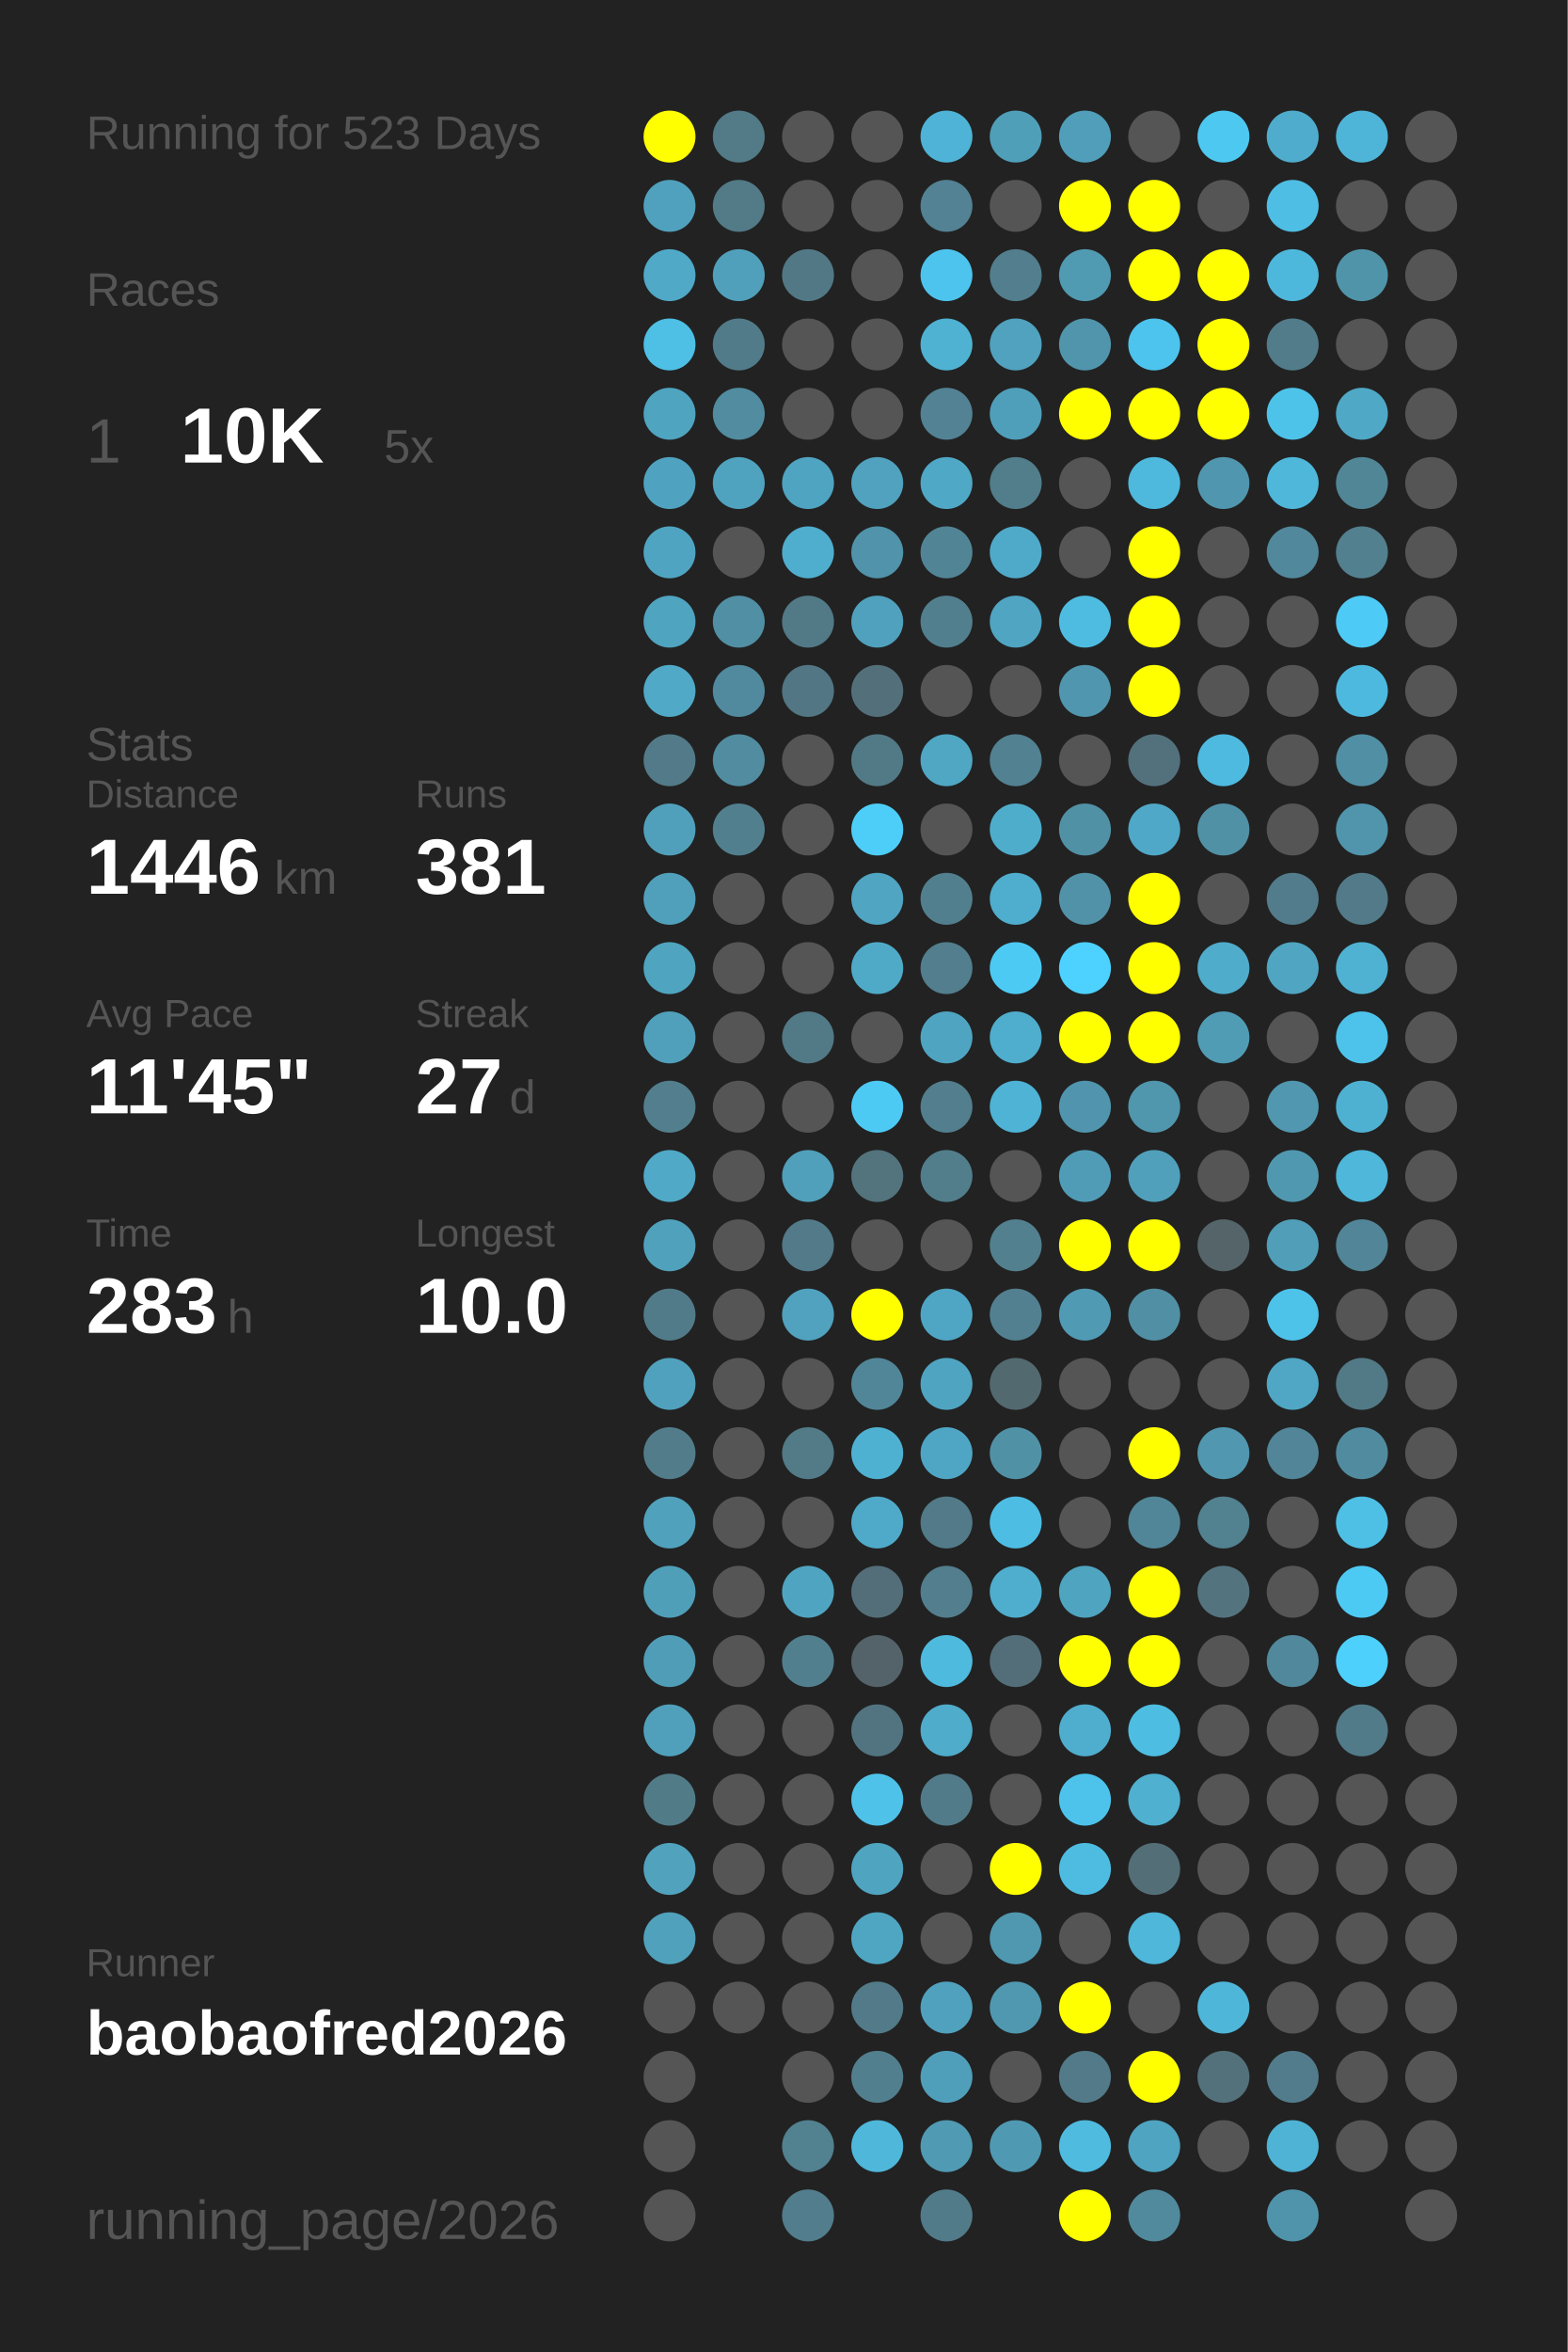
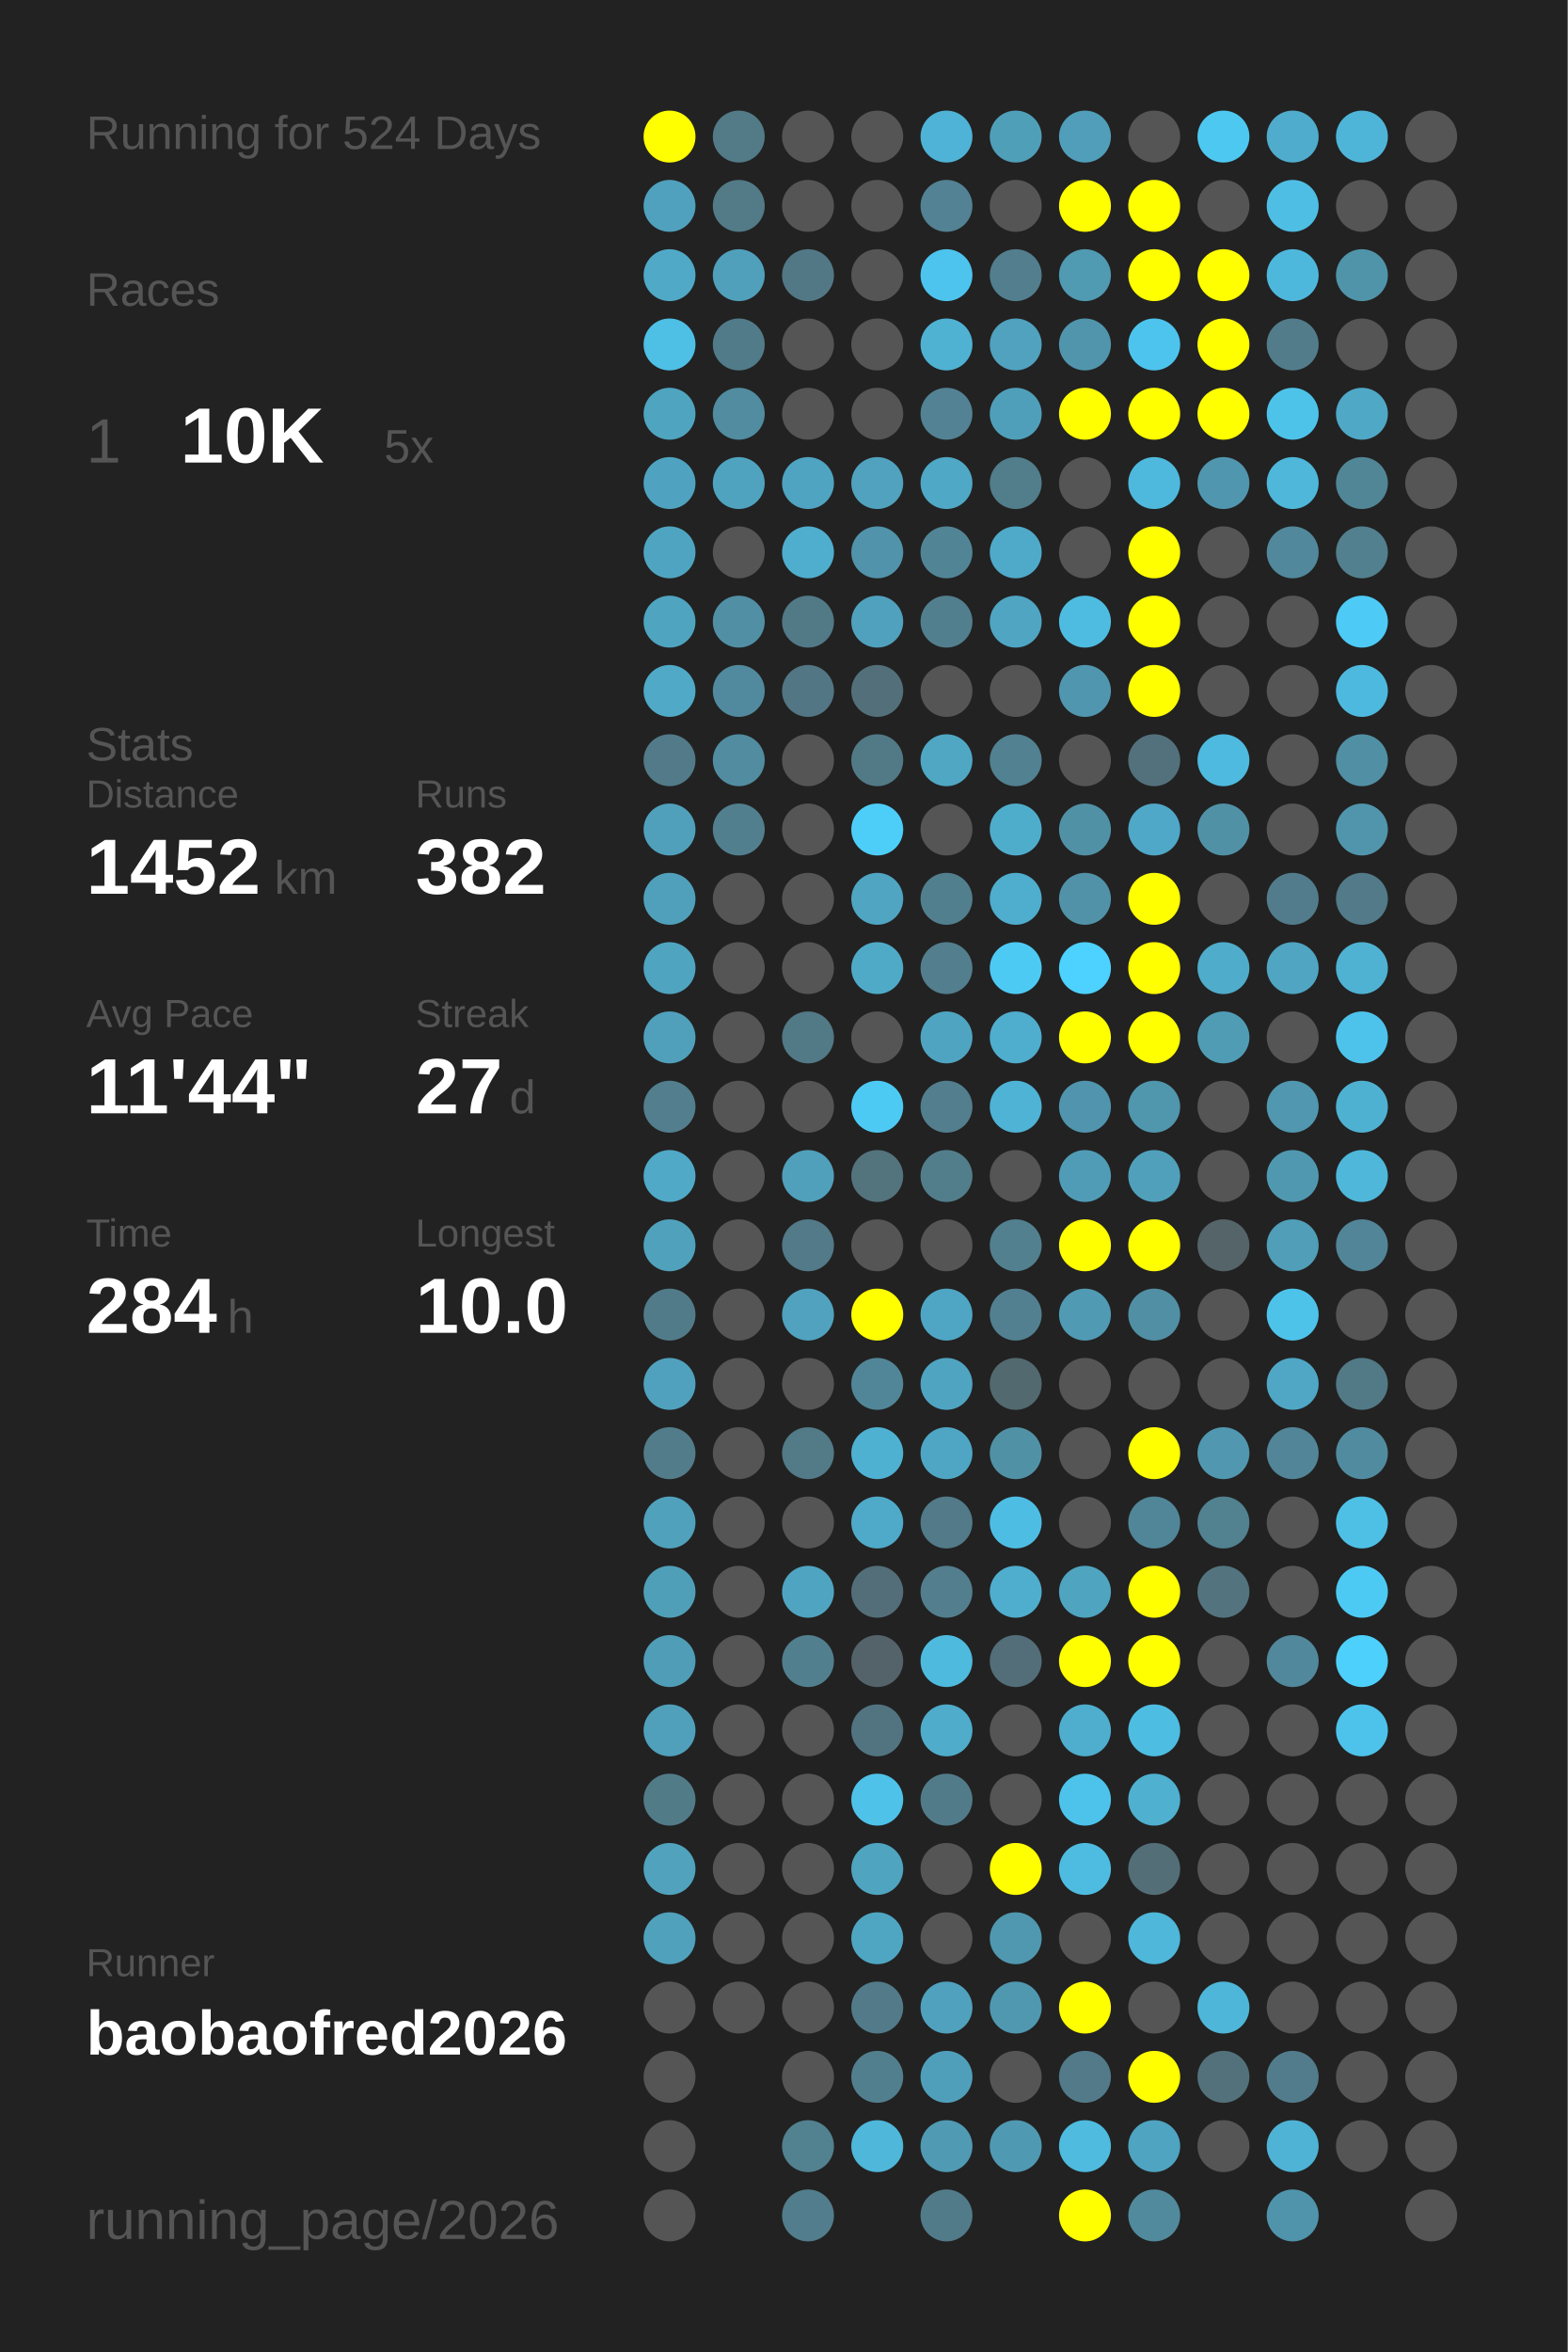
<svg xmlns="http://www.w3.org/2000/svg" baseProfile="full" height="300mm" version="1.1" viewBox="0,0,200,300" width="200mm">
  <defs />
  <rect fill="#222222" height="300" width="200" x="0" y="0" />
-   <text fill="#555555" style="font-size:6px; font-family:Arial;" x="11" y="19">Running for 523 Days</text>
+   <text fill="#555555" style="font-size:6px; font-family:Arial;" x="11" y="19">Running for 524 Days</text>
  <text fill="#555555" style="font-size:6px; font-family:Arial;" x="11" y="39">Races</text>
  <text fill="#555555" style="font-size:8px; font-family:Arial;" x="11" y="59">1</text>
  <text fill="#FFFFFF" style="font-size:10px; font-family:Arial; font-weight:bold;" x="23" y="59">10K</text>
  <text fill="#555555" style="font-size:6px; font-family:Arial;" x="49" y="59">5x</text>
  <text fill="#555555" style="font-size:6px; font-family:Arial;" x="11" y="97">Stats</text>
  <text fill="#555555" style="font-size:5px; font-family:Arial;" x="11" y="103">Distance</text>
-   <text fill="#FFFFFF" style="font-size:10px; font-family:Arial; font-weight:bold;" x="11" y="114">1446</text>
+   <text fill="#FFFFFF" style="font-size:10px; font-family:Arial; font-weight:bold;" x="11" y="114">1452</text>
  <text fill="#555555" style="font-size:6px; font-family:Arial;" x="35" y="114">km</text>
  <text fill="#555555" style="font-size:5px; font-family:Arial;" x="53" y="103">Runs</text>
-   <text fill="#FFFFFF" style="font-size:10px; font-family:Arial; font-weight:bold;" x="53" y="114">381</text>
+   <text fill="#FFFFFF" style="font-size:10px; font-family:Arial; font-weight:bold;" x="53" y="114">382</text>
  <text fill="#555555" style="font-size:5px; font-family:Arial;" x="11" y="131">Avg Pace</text>
-   <text fill="#FFFFFF" style="font-size:10px; font-family:Arial; font-weight:bold;" x="11" y="142">11'45"</text>
+   <text fill="#FFFFFF" style="font-size:10px; font-family:Arial; font-weight:bold;" x="11" y="142">11'44"</text>
  <text fill="#555555" style="font-size:5px; font-family:Arial;" x="53" y="131">Streak</text>
  <text fill="#FFFFFF" style="font-size:10px; font-family:Arial; font-weight:bold;" x="53" y="142">27</text>
  <text fill="#555555" style="font-size:6px; font-family:Arial;" x="65" y="142">d</text>
  <text fill="#555555" style="font-size:5px; font-family:Arial;" x="11" y="159">Time</text>
-   <text fill="#FFFFFF" style="font-size:10px; font-family:Arial; font-weight:bold;" x="11" y="170">283</text>
+   <text fill="#FFFFFF" style="font-size:10px; font-family:Arial; font-weight:bold;" x="11" y="170">284</text>
  <text fill="#555555" style="font-size:6px; font-family:Arial;" x="29" y="170">h</text>
  <text fill="#555555" style="font-size:5px; font-family:Arial;" x="53" y="159">Longest</text>
  <text fill="#FFFFFF" style="font-size:10px; font-family:Arial; font-weight:bold;" x="53" y="170">10.0</text>
  <text fill="#555555" style="font-size:5px; font-family:Arial;" x="11" y="252.065">Runner</text>
  <text fill="#FFFFFF" style="font-size:8px; font-family:Arial; font-weight:bold;" x="11" y="262.065">baobaofred2026</text>
  <text fill="#555555" style="font-size:7px; font-family:Arial;" x="11" y="285.581">running_page/2026</text>
  <circle cx="85.417" cy="17.419" fill="#FFFF00" r="3.312" />
  <circle cx="85.417" cy="26.258" fill="#50a1bd" r="3.312" />
  <circle cx="85.417" cy="35.097" fill="#4fa9c7" r="3.312" />
  <circle cx="85.417" cy="43.935" fill="#4ebfe5" r="3.312" />
  <circle cx="85.417" cy="52.774" fill="#4fa4c0" r="3.312" />
  <circle cx="85.417" cy="61.613" fill="#4fa3c0" r="3.312" />
  <circle cx="85.417" cy="70.452" fill="#4fa5c1" r="3.312" />
  <circle cx="85.417" cy="79.29" fill="#4fa4c0" r="3.312" />
  <circle cx="85.417" cy="88.129" fill="#4fa9c7" r="3.312" />
  <circle cx="85.417" cy="96.968" fill="#527a88" r="3.312" />
  <circle cx="85.417" cy="105.806" fill="#50a0bb" r="3.312" />
  <circle cx="85.417" cy="114.645" fill="#50a0bb" r="3.312" />
  <circle cx="85.417" cy="123.484" fill="#4fa4c0" r="3.312" />
  <circle cx="85.417" cy="132.323" fill="#50a0bc" r="3.312" />
  <circle cx="85.417" cy="141.161" fill="#527e8d" r="3.312" />
  <circle cx="85.417" cy="150" fill="#4fa9c7" r="3.312" />
  <circle cx="85.417" cy="158.839" fill="#50a1bc" r="3.312" />
  <circle cx="85.417" cy="167.677" fill="#527b89" r="3.312" />
  <circle cx="85.417" cy="176.516" fill="#50a1bd" r="3.312" />
  <circle cx="85.417" cy="185.355" fill="#527c8a" r="3.312" />
  <circle cx="85.417" cy="194.194" fill="#50a1bc" r="3.312" />
  <circle cx="85.417" cy="203.032" fill="#509fb9" r="3.312" />
  <circle cx="85.417" cy="211.871" fill="#509db7" r="3.312" />
  <circle cx="85.417" cy="220.71" fill="#50a0bb" r="3.312" />
  <circle cx="85.417" cy="229.548" fill="#527b88" r="3.312" />
  <circle cx="85.417" cy="238.387" fill="#50a2bd" r="3.312" />
  <circle cx="85.417" cy="247.226" fill="#50a1bc" r="3.312" />
  <circle cx="85.417" cy="256.065" fill="#555555" r="3.312" />
  <circle cx="85.417" cy="264.903" fill="#555555" r="3.312" />
  <circle cx="85.417" cy="273.742" fill="#555555" r="3.312" />
  <circle cx="85.417" cy="282.581" fill="#555555" r="3.312" />
  <circle cx="94.25" cy="17.419" fill="#527a87" r="3.312" />
  <circle cx="94.25" cy="26.258" fill="#527a87" r="3.312" />
  <circle cx="94.25" cy="35.097" fill="#50a0bc" r="3.312" />
  <circle cx="94.25" cy="43.935" fill="#527b89" r="3.312" />
  <circle cx="94.25" cy="52.774" fill="#518ca0" r="3.312" />
  <circle cx="94.25" cy="61.613" fill="#4fa3bf" r="3.312" />
  <circle cx="94.25" cy="70.452" fill="#555555" r="3.312" />
  <circle cx="94.25" cy="79.29" fill="#518fa4" r="3.312" />
  <circle cx="94.25" cy="88.129" fill="#518a9e" r="3.312" />
  <circle cx="94.25" cy="96.968" fill="#518ca0" r="3.312" />
  <circle cx="94.25" cy="105.806" fill="#527f8e" r="3.312" />
  <circle cx="94.25" cy="114.645" fill="#555555" r="3.312" />
  <circle cx="94.25" cy="123.484" fill="#555555" r="3.312" />
  <circle cx="94.25" cy="132.323" fill="#555555" r="3.312" />
  <circle cx="94.25" cy="141.161" fill="#555555" r="3.312" />
  <circle cx="94.25" cy="150" fill="#555555" r="3.312" />
  <circle cx="94.25" cy="158.839" fill="#555555" r="3.312" />
  <circle cx="94.25" cy="167.677" fill="#555555" r="3.312" />
  <circle cx="94.25" cy="176.516" fill="#555555" r="3.312" />
  <circle cx="94.25" cy="185.355" fill="#555555" r="3.312" />
  <circle cx="94.25" cy="194.194" fill="#555555" r="3.312" />
  <circle cx="94.25" cy="203.032" fill="#555555" r="3.312" />
  <circle cx="94.25" cy="211.871" fill="#555555" r="3.312" />
  <circle cx="94.25" cy="220.71" fill="#555555" r="3.312" />
  <circle cx="94.25" cy="229.548" fill="#555555" r="3.312" />
  <circle cx="94.25" cy="238.387" fill="#555555" r="3.312" />
  <circle cx="94.25" cy="247.226" fill="#555555" r="3.312" />
  <circle cx="94.25" cy="256.065" fill="#555555" r="3.312" />
  <circle cx="103.083" cy="17.419" fill="#555555" r="3.312" />
  <circle cx="103.083" cy="26.258" fill="#555555" r="3.312" />
  <circle cx="103.083" cy="35.097" fill="#527885" r="3.312" />
  <circle cx="103.083" cy="43.935" fill="#555555" r="3.312" />
  <circle cx="103.083" cy="52.774" fill="#555555" r="3.312" />
  <circle cx="103.083" cy="61.613" fill="#4fa4c1" r="3.312" />
  <circle cx="103.083" cy="70.452" fill="#4faece" r="3.312" />
  <circle cx="103.083" cy="79.29" fill="#527986" r="3.312" />
  <circle cx="103.083" cy="88.129" fill="#527683" r="3.312" />
  <circle cx="103.083" cy="96.968" fill="#555555" r="3.312" />
  <circle cx="103.083" cy="105.806" fill="#555555" r="3.312" />
  <circle cx="103.083" cy="114.645" fill="#555555" r="3.312" />
  <circle cx="103.083" cy="123.484" fill="#555555" r="3.312" />
  <circle cx="103.083" cy="132.323" fill="#527986" r="3.312" />
  <circle cx="103.083" cy="141.161" fill="#555555" r="3.312" />
  <circle cx="103.083" cy="150" fill="#50a0bb" r="3.312" />
  <circle cx="103.083" cy="158.839" fill="#527a88" r="3.312" />
  <circle cx="103.083" cy="167.677" fill="#50a2be" r="3.312" />
  <circle cx="103.083" cy="176.516" fill="#555555" r="3.312" />
  <circle cx="103.083" cy="185.355" fill="#527a87" r="3.312" />
  <circle cx="103.083" cy="194.194" fill="#555555" r="3.312" />
  <circle cx="103.083" cy="203.032" fill="#4fa5c1" r="3.312" />
  <circle cx="103.083" cy="211.871" fill="#527f8e" r="3.312" />
  <circle cx="103.083" cy="220.71" fill="#555555" r="3.312" />
  <circle cx="103.083" cy="229.548" fill="#555555" r="3.312" />
  <circle cx="103.083" cy="238.387" fill="#555555" r="3.312" />
  <circle cx="103.083" cy="247.226" fill="#555555" r="3.312" />
  <circle cx="103.083" cy="256.065" fill="#555555" r="3.312" />
  <circle cx="103.083" cy="264.903" fill="#555555" r="3.312" />
  <circle cx="103.083" cy="273.742" fill="#528190" r="3.312" />
  <circle cx="103.083" cy="282.581" fill="#527d8c" r="3.312" />
  <circle cx="111.917" cy="17.419" fill="#555555" r="3.312" />
  <circle cx="111.917" cy="26.258" fill="#555555" r="3.312" />
  <circle cx="111.917" cy="35.097" fill="#555555" r="3.312" />
  <circle cx="111.917" cy="43.935" fill="#555555" r="3.312" />
  <circle cx="111.917" cy="52.774" fill="#555555" r="3.312" />
  <circle cx="111.917" cy="61.613" fill="#50a2be" r="3.312" />
  <circle cx="111.917" cy="70.452" fill="#5093aa" r="3.312" />
  <circle cx="111.917" cy="79.29" fill="#50a1bd" r="3.312" />
  <circle cx="111.917" cy="88.129" fill="#53707a" r="3.312" />
  <circle cx="111.917" cy="96.968" fill="#527986" r="3.312" />
  <circle cx="111.917" cy="105.806" fill="#4dcef9" r="3.312" />
  <circle cx="111.917" cy="114.645" fill="#4fa5c2" r="3.312" />
  <circle cx="111.917" cy="123.484" fill="#4faac8" r="3.312" />
  <circle cx="111.917" cy="132.323" fill="#555555" r="3.312" />
  <circle cx="111.917" cy="141.161" fill="#4dcaf4" r="3.312" />
  <circle cx="111.917" cy="150" fill="#53737d" r="3.312" />
  <circle cx="111.917" cy="158.839" fill="#555555" r="3.312" />
  <circle cx="111.917" cy="167.677" fill="#FFFF00" r="3.312" />
  <circle cx="111.917" cy="176.516" fill="#518698" r="3.312" />
  <circle cx="111.917" cy="185.355" fill="#4fb1d2" r="3.312" />
  <circle cx="111.917" cy="194.194" fill="#4faac9" r="3.312" />
  <circle cx="111.917" cy="203.032" fill="#536e78" r="3.312" />
  <circle cx="111.917" cy="211.871" fill="#546369" r="3.312" />
  <circle cx="111.917" cy="220.71" fill="#527480" r="3.312" />
  <circle cx="111.917" cy="229.548" fill="#4ec2e9" r="3.312" />
  <circle cx="111.917" cy="238.387" fill="#4fa4c0" r="3.312" />
  <circle cx="111.917" cy="247.226" fill="#4fa6c3" r="3.312" />
  <circle cx="111.917" cy="256.065" fill="#527a88" r="3.312" />
  <circle cx="111.917" cy="264.903" fill="#527f8e" r="3.312" />
  <circle cx="111.917" cy="273.742" fill="#4eb7da" r="3.312" />
  <circle cx="120.75" cy="17.419" fill="#4eb3d6" r="3.312" />
  <circle cx="120.75" cy="26.258" fill="#528293" r="3.312" />
  <circle cx="120.75" cy="35.097" fill="#4dc4ed" r="3.312" />
  <circle cx="120.75" cy="43.935" fill="#4fb2d3" r="3.312" />
  <circle cx="120.75" cy="52.774" fill="#528293" r="3.312" />
  <circle cx="120.75" cy="61.613" fill="#4fa8c5" r="3.312" />
  <circle cx="120.75" cy="70.452" fill="#518596" r="3.312" />
  <circle cx="120.75" cy="79.29" fill="#527f8e" r="3.312" />
  <circle cx="120.75" cy="88.129" fill="#555555" r="3.312" />
  <circle cx="120.75" cy="96.968" fill="#4fa7c4" r="3.312" />
  <circle cx="120.75" cy="105.806" fill="#555555" r="3.312" />
  <circle cx="120.75" cy="114.645" fill="#527f8e" r="3.312" />
  <circle cx="120.75" cy="123.484" fill="#527e8d" r="3.312" />
  <circle cx="120.75" cy="132.323" fill="#4fa5c1" r="3.312" />
  <circle cx="120.75" cy="141.161" fill="#527e8d" r="3.312" />
  <circle cx="120.75" cy="150" fill="#527e8c" r="3.312" />
  <circle cx="120.75" cy="158.839" fill="#555555" r="3.312" />
  <circle cx="120.75" cy="167.677" fill="#4fa6c4" r="3.312" />
  <circle cx="120.75" cy="176.516" fill="#4fa4c1" r="3.312" />
  <circle cx="120.75" cy="185.355" fill="#4fa6c4" r="3.312" />
  <circle cx="120.75" cy="194.194" fill="#527a88" r="3.312" />
  <circle cx="120.75" cy="203.032" fill="#527e8d" r="3.312" />
  <circle cx="120.75" cy="211.871" fill="#4ebade" r="3.312" />
  <circle cx="120.75" cy="220.71" fill="#4faccb" r="3.312" />
  <circle cx="120.75" cy="229.548" fill="#527b89" r="3.312" />
  <circle cx="120.75" cy="238.387" fill="#555555" r="3.312" />
  <circle cx="120.75" cy="247.226" fill="#555555" r="3.312" />
  <circle cx="120.75" cy="256.065" fill="#50a1bd" r="3.312" />
  <circle cx="120.75" cy="264.903" fill="#509fba" r="3.312" />
  <circle cx="120.75" cy="273.742" fill="#509ab3" r="3.312" />
  <circle cx="120.75" cy="282.581" fill="#527b89" r="3.312" />
  <circle cx="129.583" cy="17.419" fill="#509fb9" r="3.312" />
  <circle cx="129.583" cy="26.258" fill="#555555" r="3.312" />
  <circle cx="129.583" cy="35.097" fill="#527e8d" r="3.312" />
  <circle cx="129.583" cy="43.935" fill="#50a2be" r="3.312" />
  <circle cx="129.583" cy="52.774" fill="#509fba" r="3.312" />
  <circle cx="129.583" cy="61.613" fill="#527d8b" r="3.312" />
  <circle cx="129.583" cy="70.452" fill="#4faac9" r="3.312" />
  <circle cx="129.583" cy="79.29" fill="#4fa5c2" r="3.312" />
  <circle cx="129.583" cy="88.129" fill="#555555" r="3.312" />
  <circle cx="129.583" cy="96.968" fill="#528191" r="3.312" />
  <circle cx="129.583" cy="105.806" fill="#4fadcc" r="3.312" />
  <circle cx="129.583" cy="114.645" fill="#4fadcd" r="3.312" />
  <circle cx="129.583" cy="123.484" fill="#4dcaf4" r="3.312" />
  <circle cx="129.583" cy="132.323" fill="#4fadcd" r="3.312" />
  <circle cx="129.583" cy="141.161" fill="#4eb3d5" r="3.312" />
  <circle cx="129.583" cy="150" fill="#555555" r="3.312" />
  <circle cx="129.583" cy="158.839" fill="#52808f" r="3.312" />
  <circle cx="129.583" cy="167.677" fill="#528090" r="3.312" />
  <circle cx="129.583" cy="176.516" fill="#536970" r="3.312" />
  <circle cx="129.583" cy="185.355" fill="#5191a6" r="3.312" />
  <circle cx="129.583" cy="194.194" fill="#4ebde3" r="3.312" />
  <circle cx="129.583" cy="203.032" fill="#4faece" r="3.312" />
  <circle cx="129.583" cy="211.871" fill="#536e78" r="3.312" />
  <circle cx="129.583" cy="220.71" fill="#555555" r="3.312" />
  <circle cx="129.583" cy="229.548" fill="#555555" r="3.312" />
  <circle cx="129.583" cy="238.387" fill="#FFFF00" r="3.312" />
  <circle cx="129.583" cy="247.226" fill="#5098b0" r="3.312" />
  <circle cx="129.583" cy="256.065" fill="#5098b0" r="3.312" />
  <circle cx="129.583" cy="264.903" fill="#555555" r="3.312" />
  <circle cx="129.583" cy="273.742" fill="#5099b2" r="3.312" />
  <circle cx="138.417" cy="17.419" fill="#509eb9" r="3.312" />
  <circle cx="138.417" cy="26.258" fill="#FFFF00" r="3.312" />
  <circle cx="138.417" cy="35.097" fill="#509ab2" r="3.312" />
  <circle cx="138.417" cy="43.935" fill="#5095ac" r="3.312" />
  <circle cx="138.417" cy="52.774" fill="#FFFF00" r="3.312" />
  <circle cx="138.417" cy="61.613" fill="#555555" r="3.312" />
  <circle cx="138.417" cy="70.452" fill="#555555" r="3.312" />
  <circle cx="138.417" cy="79.29" fill="#4ebce1" r="3.312" />
  <circle cx="138.417" cy="88.129" fill="#5096ae" r="3.312" />
  <circle cx="138.417" cy="96.968" fill="#555555" r="3.312" />
  <circle cx="138.417" cy="105.806" fill="#5191a6" r="3.312" />
  <circle cx="138.417" cy="114.645" fill="#5192a8" r="3.312" />
  <circle cx="138.417" cy="123.484" fill="#4dd1fe" r="3.312" />
  <circle cx="138.417" cy="132.323" fill="#FFFF00" r="3.312" />
  <circle cx="138.417" cy="141.161" fill="#5095ad" r="3.312" />
  <circle cx="138.417" cy="150" fill="#509cb6" r="3.312" />
  <circle cx="138.417" cy="158.839" fill="#FFFF00" r="3.312" />
  <circle cx="138.417" cy="167.677" fill="#509ab4" r="3.312" />
  <circle cx="138.417" cy="176.516" fill="#555555" r="3.312" />
  <circle cx="138.417" cy="185.355" fill="#555555" r="3.312" />
  <circle cx="138.417" cy="194.194" fill="#555555" r="3.312" />
  <circle cx="138.417" cy="203.032" fill="#4fa4c0" r="3.312" />
  <circle cx="138.417" cy="211.871" fill="#FFFF00" r="3.312" />
  <circle cx="138.417" cy="220.71" fill="#4fadcd" r="3.312" />
  <circle cx="138.417" cy="229.548" fill="#4dc3eb" r="3.312" />
  <circle cx="138.417" cy="238.387" fill="#4ebce1" r="3.312" />
  <circle cx="138.417" cy="247.226" fill="#555555" r="3.312" />
  <circle cx="138.417" cy="256.065" fill="#FFFF00" r="3.312" />
  <circle cx="138.417" cy="264.903" fill="#527a88" r="3.312" />
  <circle cx="138.417" cy="273.742" fill="#4ebbdf" r="3.312" />
  <circle cx="138.417" cy="282.581" fill="#FFFF00" r="3.312" />
  <circle cx="147.25" cy="17.419" fill="#555555" r="3.312" />
  <circle cx="147.25" cy="26.258" fill="#FFFF00" r="3.312" />
  <circle cx="147.25" cy="35.097" fill="#FFFF00" r="3.312" />
  <circle cx="147.25" cy="43.935" fill="#4dc4ed" r="3.312" />
  <circle cx="147.25" cy="52.774" fill="#FFFF00" r="3.312" />
  <circle cx="147.25" cy="61.613" fill="#4eb9dd" r="3.312" />
  <circle cx="147.25" cy="70.452" fill="#FFFF00" r="3.312" />
  <circle cx="147.25" cy="79.29" fill="#FFFF00" r="3.312" />
  <circle cx="147.25" cy="88.129" fill="#FFFF00" r="3.312" />
  <circle cx="147.25" cy="96.968" fill="#53717c" r="3.312" />
  <circle cx="147.25" cy="105.806" fill="#4fa8c7" r="3.312" />
  <circle cx="147.25" cy="114.645" fill="#FFFF00" r="3.312" />
  <circle cx="147.25" cy="123.484" fill="#FFFF00" r="3.312" />
  <circle cx="147.25" cy="132.323" fill="#FFFF00" r="3.312" />
  <circle cx="147.25" cy="141.161" fill="#5096ad" r="3.312" />
  <circle cx="147.25" cy="150" fill="#50a0bb" r="3.312" />
  <circle cx="147.25" cy="158.839" fill="#FFFF00" r="3.312" />
  <circle cx="147.25" cy="167.677" fill="#518fa4" r="3.312" />
  <circle cx="147.25" cy="176.516" fill="#555555" r="3.312" />
  <circle cx="147.25" cy="185.355" fill="#FFFF00" r="3.312" />
  <circle cx="147.25" cy="194.194" fill="#518698" r="3.312" />
  <circle cx="147.25" cy="203.032" fill="#FFFF00" r="3.312" />
  <circle cx="147.25" cy="211.871" fill="#FFFF00" r="3.312" />
  <circle cx="147.25" cy="220.71" fill="#4ebde2" r="3.312" />
  <circle cx="147.25" cy="229.548" fill="#4fb0d0" r="3.312" />
  <circle cx="147.25" cy="238.387" fill="#536e77" r="3.312" />
  <circle cx="147.25" cy="247.226" fill="#4eb7da" r="3.312" />
  <circle cx="147.25" cy="256.065" fill="#555555" r="3.312" />
  <circle cx="147.25" cy="264.903" fill="#FFFF00" r="3.312" />
  <circle cx="147.25" cy="273.742" fill="#4fa4c1" r="3.312" />
  <circle cx="147.25" cy="282.581" fill="#518a9d" r="3.312" />
  <circle cx="156.083" cy="17.419" fill="#4dc8f1" r="3.312" />
  <circle cx="156.083" cy="26.258" fill="#555555" r="3.312" />
  <circle cx="156.083" cy="35.097" fill="#FFFF00" r="3.312" />
  <circle cx="156.083" cy="43.935" fill="#FFFF00" r="3.312" />
  <circle cx="156.083" cy="52.774" fill="#FFFF00" r="3.312" />
  <circle cx="156.083" cy="61.613" fill="#5096ae" r="3.312" />
  <circle cx="156.083" cy="70.452" fill="#555555" r="3.312" />
  <circle cx="156.083" cy="79.29" fill="#555555" r="3.312" />
  <circle cx="156.083" cy="88.129" fill="#555555" r="3.312" />
  <circle cx="156.083" cy="96.968" fill="#4ebadf" r="3.312" />
  <circle cx="156.083" cy="105.806" fill="#5191a6" r="3.312" />
  <circle cx="156.083" cy="114.645" fill="#555555" r="3.312" />
  <circle cx="156.083" cy="123.484" fill="#4faccb" r="3.312" />
  <circle cx="156.083" cy="132.323" fill="#509cb5" r="3.312" />
  <circle cx="156.083" cy="141.161" fill="#555555" r="3.312" />
  <circle cx="156.083" cy="150" fill="#555555" r="3.312" />
  <circle cx="156.083" cy="158.839" fill="#546469" r="3.312" />
  <circle cx="156.083" cy="167.677" fill="#555555" r="3.312" />
  <circle cx="156.083" cy="176.516" fill="#555555" r="3.312" />
  <circle cx="156.083" cy="185.355" fill="#5097af" r="3.312" />
  <circle cx="156.083" cy="194.194" fill="#528190" r="3.312" />
  <circle cx="156.083" cy="203.032" fill="#53747f" r="3.312" />
  <circle cx="156.083" cy="211.871" fill="#555555" r="3.312" />
  <circle cx="156.083" cy="220.71" fill="#555555" r="3.312" />
  <circle cx="156.083" cy="229.548" fill="#555555" r="3.312" />
  <circle cx="156.083" cy="238.387" fill="#555555" r="3.312" />
  <circle cx="156.083" cy="247.226" fill="#555555" r="3.312" />
  <circle cx="156.083" cy="256.065" fill="#4eb6d9" r="3.312" />
  <circle cx="156.083" cy="264.903" fill="#53717b" r="3.312" />
  <circle cx="156.083" cy="273.742" fill="#555555" r="3.312" />
  <circle cx="164.917" cy="17.419" fill="#4faccc" r="3.312" />
  <circle cx="164.917" cy="26.258" fill="#4ebee4" r="3.312" />
  <circle cx="164.917" cy="35.097" fill="#4eb8dc" r="3.312" />
  <circle cx="164.917" cy="43.935" fill="#527c8a" r="3.312" />
  <circle cx="164.917" cy="52.774" fill="#4dc3ea" r="3.312" />
  <circle cx="164.917" cy="61.613" fill="#4eb7da" r="3.312" />
  <circle cx="164.917" cy="70.452" fill="#51889b" r="3.312" />
  <circle cx="164.917" cy="79.29" fill="#555555" r="3.312" />
  <circle cx="164.917" cy="88.129" fill="#555555" r="3.312" />
  <circle cx="164.917" cy="96.968" fill="#555555" r="3.312" />
  <circle cx="164.917" cy="105.806" fill="#555555" r="3.312" />
  <circle cx="164.917" cy="114.645" fill="#527c8b" r="3.312" />
  <circle cx="164.917" cy="123.484" fill="#4fa5c2" r="3.312" />
  <circle cx="164.917" cy="132.323" fill="#555555" r="3.312" />
  <circle cx="164.917" cy="141.161" fill="#5097af" r="3.312" />
  <circle cx="164.917" cy="150" fill="#5098b0" r="3.312" />
  <circle cx="164.917" cy="158.839" fill="#509eb8" r="3.312" />
  <circle cx="164.917" cy="167.677" fill="#4dc3ea" r="3.312" />
  <circle cx="164.917" cy="176.516" fill="#4fa7c5" r="3.312" />
  <circle cx="164.917" cy="185.355" fill="#518597" r="3.312" />
  <circle cx="164.917" cy="194.194" fill="#555555" r="3.312" />
  <circle cx="164.917" cy="203.032" fill="#555555" r="3.312" />
  <circle cx="164.917" cy="211.871" fill="#51889b" r="3.312" />
  <circle cx="164.917" cy="220.71" fill="#555555" r="3.312" />
  <circle cx="164.917" cy="229.548" fill="#555555" r="3.312" />
  <circle cx="164.917" cy="238.387" fill="#555555" r="3.312" />
  <circle cx="164.917" cy="247.226" fill="#555555" r="3.312" />
  <circle cx="164.917" cy="256.065" fill="#555555" r="3.312" />
  <circle cx="164.917" cy="264.903" fill="#527c8b" r="3.312" />
  <circle cx="164.917" cy="273.742" fill="#4eb3d5" r="3.312" />
  <circle cx="164.917" cy="282.581" fill="#5094ab" r="3.312" />
  <circle cx="173.75" cy="17.419" fill="#4eb5d8" r="3.312" />
  <circle cx="173.75" cy="26.258" fill="#555555" r="3.312" />
  <circle cx="173.75" cy="35.097" fill="#5094aa" r="3.312" />
  <circle cx="173.75" cy="43.935" fill="#555555" r="3.312" />
  <circle cx="173.75" cy="52.774" fill="#4fa8c6" r="3.312" />
  <circle cx="173.75" cy="61.613" fill="#518697" r="3.312" />
  <circle cx="173.75" cy="70.452" fill="#52808f" r="3.312" />
  <circle cx="173.75" cy="79.29" fill="#4dcbf6" r="3.312" />
  <circle cx="173.75" cy="88.129" fill="#4eb9de" r="3.312" />
  <circle cx="173.75" cy="96.968" fill="#518fa4" r="3.312" />
  <circle cx="173.75" cy="105.806" fill="#5095ac" r="3.312" />
  <circle cx="173.75" cy="114.645" fill="#527a88" r="3.312" />
  <circle cx="173.75" cy="123.484" fill="#4fb2d3" r="3.312" />
  <circle cx="173.75" cy="132.323" fill="#4dc3eb" r="3.312" />
  <circle cx="173.75" cy="141.161" fill="#4fb1d2" r="3.312" />
  <circle cx="173.75" cy="150" fill="#4eb7da" r="3.312" />
  <circle cx="173.75" cy="158.839" fill="#518597" r="3.312" />
  <circle cx="173.75" cy="167.677" fill="#555555" r="3.312" />
  <circle cx="173.75" cy="176.516" fill="#527986" r="3.312" />
  <circle cx="173.75" cy="185.355" fill="#518b9f" r="3.312" />
  <circle cx="173.75" cy="194.194" fill="#4ec0e6" r="3.312" />
  <circle cx="173.75" cy="203.032" fill="#4dcaf4" r="3.312" />
  <circle cx="173.75" cy="211.871" fill="#4dd0fc" r="3.312" />
-   <circle cx="173.75" cy="220.71" fill="#527b89" r="3.312" />
+   <circle cx="173.75" cy="220.71" fill="#4dc3eb" r="3.312" />
  <circle cx="173.75" cy="229.548" fill="#555555" r="3.312" />
  <circle cx="173.75" cy="238.387" fill="#555555" r="3.312" />
  <circle cx="173.75" cy="247.226" fill="#555555" r="3.312" />
  <circle cx="173.75" cy="256.065" fill="#555555" r="3.312" />
  <circle cx="173.75" cy="264.903" fill="#555555" r="3.312" />
  <circle cx="173.75" cy="273.742" fill="#555555" r="3.312" />
  <circle cx="182.583" cy="17.419" fill="#555555" r="3.312" />
  <circle cx="182.583" cy="26.258" fill="#555555" r="3.312" />
  <circle cx="182.583" cy="35.097" fill="#555555" r="3.312" />
  <circle cx="182.583" cy="43.935" fill="#555555" r="3.312" />
  <circle cx="182.583" cy="52.774" fill="#555555" r="3.312" />
  <circle cx="182.583" cy="61.613" fill="#555555" r="3.312" />
  <circle cx="182.583" cy="70.452" fill="#555555" r="3.312" />
  <circle cx="182.583" cy="79.29" fill="#555555" r="3.312" />
  <circle cx="182.583" cy="88.129" fill="#555555" r="3.312" />
  <circle cx="182.583" cy="96.968" fill="#555555" r="3.312" />
  <circle cx="182.583" cy="105.806" fill="#555555" r="3.312" />
  <circle cx="182.583" cy="114.645" fill="#555555" r="3.312" />
  <circle cx="182.583" cy="123.484" fill="#555555" r="3.312" />
  <circle cx="182.583" cy="132.323" fill="#555555" r="3.312" />
  <circle cx="182.583" cy="141.161" fill="#555555" r="3.312" />
  <circle cx="182.583" cy="150" fill="#555555" r="3.312" />
  <circle cx="182.583" cy="158.839" fill="#555555" r="3.312" />
  <circle cx="182.583" cy="167.677" fill="#555555" r="3.312" />
  <circle cx="182.583" cy="176.516" fill="#555555" r="3.312" />
  <circle cx="182.583" cy="185.355" fill="#555555" r="3.312" />
  <circle cx="182.583" cy="194.194" fill="#555555" r="3.312" />
  <circle cx="182.583" cy="203.032" fill="#555555" r="3.312" />
  <circle cx="182.583" cy="211.871" fill="#555555" r="3.312" />
  <circle cx="182.583" cy="220.71" fill="#555555" r="3.312" />
  <circle cx="182.583" cy="229.548" fill="#555555" r="3.312" />
  <circle cx="182.583" cy="238.387" fill="#555555" r="3.312" />
  <circle cx="182.583" cy="247.226" fill="#555555" r="3.312" />
  <circle cx="182.583" cy="256.065" fill="#555555" r="3.312" />
  <circle cx="182.583" cy="264.903" fill="#555555" r="3.312" />
  <circle cx="182.583" cy="273.742" fill="#555555" r="3.312" />
  <circle cx="182.583" cy="282.581" fill="#555555" r="3.312" />
</svg>
